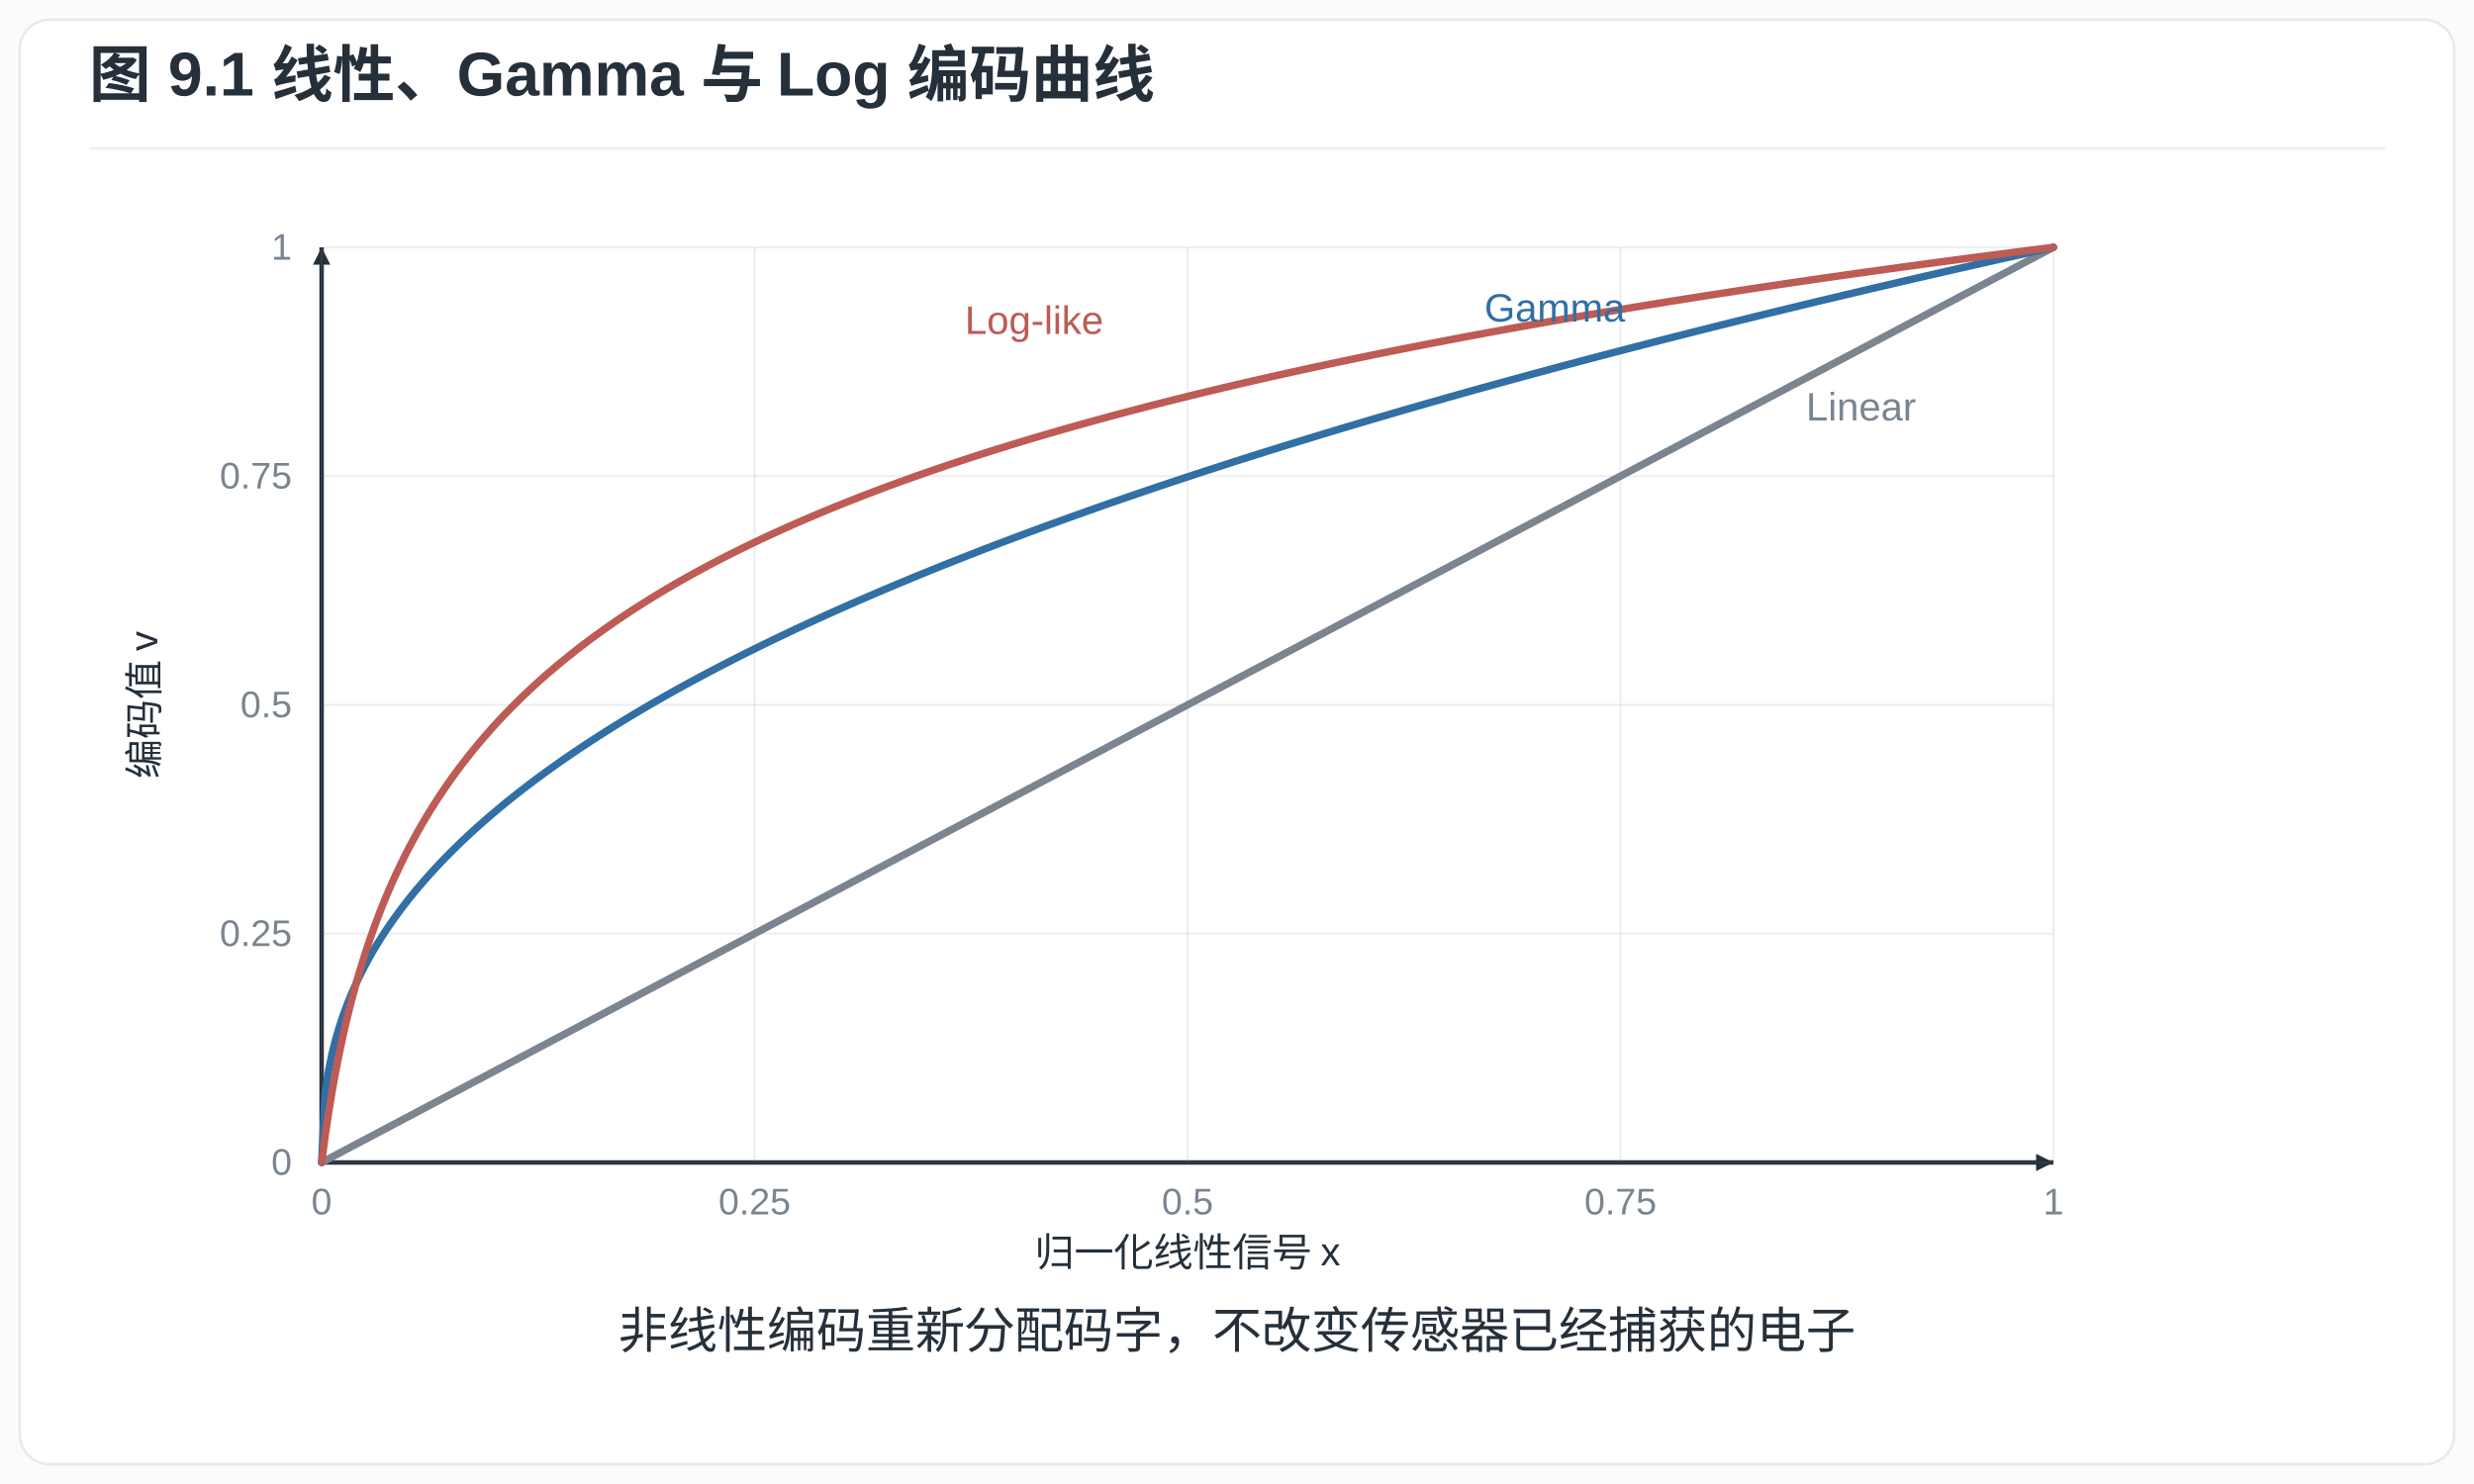
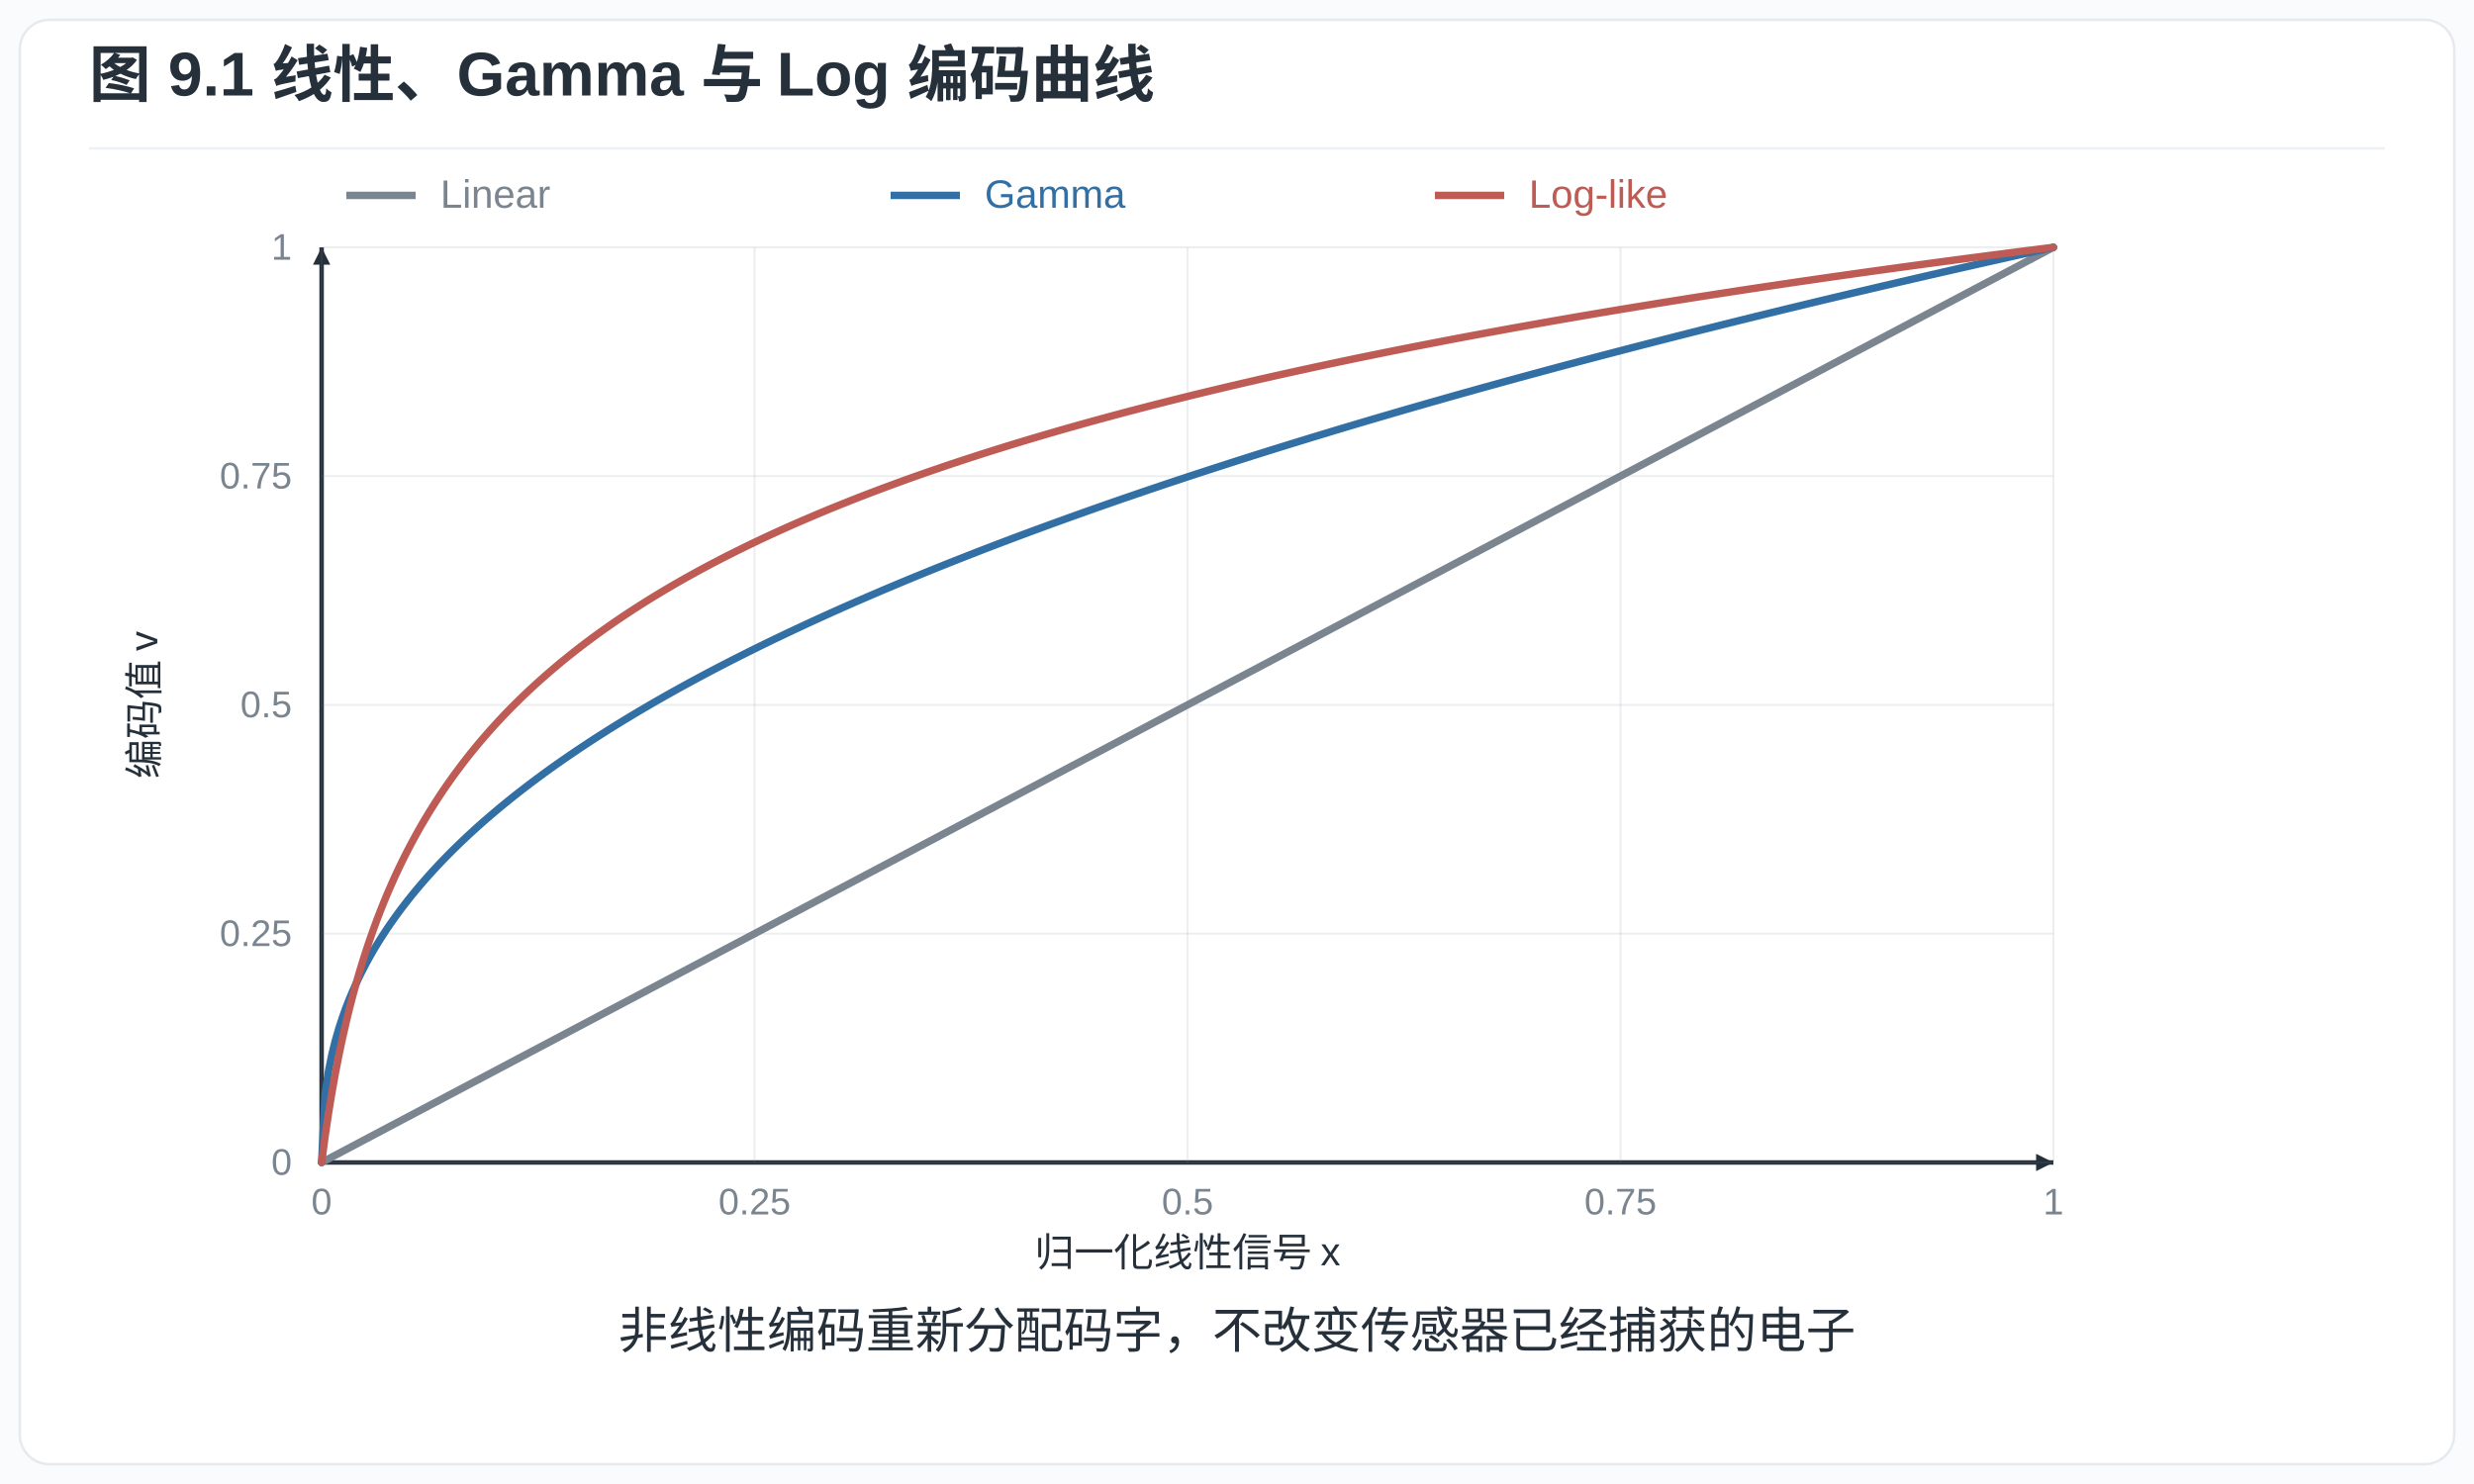
<svg xmlns="http://www.w3.org/2000/svg" width="1000" height="600" viewBox="0 0 1000 600" role="img" aria-label="图 9.1  线性、Gamma 与 Log 编码曲线">
  <defs>
    <marker id="arrow" markerWidth="9" markerHeight="9" refX="7" refY="3" orient="auto" markerUnits="strokeWidth">
      <path d="M0,0 L0,6 L8,3 z" fill="context-stroke" />
    </marker>
    <marker id="arrow-open" markerWidth="9" markerHeight="9" refX="7" refY="3" orient="auto" markerUnits="strokeWidth">
      <path d="M0,0 L8,3 L0,6" fill="none" stroke="context-stroke" />
    </marker>
  </defs>
  <rect width="1000" height="600" fill="#fafbfc" />
  <rect x="8" y="8" width="984" height="584" rx="12" fill="#fff" stroke="#e6e9ed" />
  <text x="36.00" y="39.00" fill="#25303b" font-size="25" font-weight="600" text-anchor="start" font-family="Arial, PingFang SC, Hiragino Sans GB, sans-serif">图 9.1  线性、Gamma 与 Log 编码曲线</text>
  <line x1="36.00" y1="60.00" x2="964.00" y2="60.00" stroke="#edf0f4" stroke-width="1" opacity="1.0" />
  <defs>
    <marker id="arrow-25303b-1.8" markerWidth="9" markerHeight="9" refX="8" refY="4.5" orient="auto" markerUnits="userSpaceOnUse">
      <path d="M1 1L8 4.5L1 8Z" fill="#25303b" />
    </marker>
  </defs>
  <line x1="130.00" y1="470.00" x2="830.00" y2="470.00" stroke="#25303b" stroke-width="1.8" opacity="1.0" marker-end="url(#arrow-25303b-1.8)" />
  <line x1="130.00" y1="470.00" x2="130.00" y2="100.00" stroke="#25303b" stroke-width="1.8" opacity="1.0" marker-end="url(#arrow-25303b-1.8)" />
  <text x="480.00" y="512.00" fill="#25303b" font-size="16" font-weight="400" text-anchor="middle" font-family="Arial, PingFang SC, Hiragino Sans GB, sans-serif">归一化线性信号 x</text>
  <text x="64.00" y="285.00" fill="#25303b" font-size="16" font-weight="400" text-anchor="middle" font-family="Arial, PingFang SC, Hiragino Sans GB, sans-serif" transform="rotate(-90 64 285.0)">编码值 v</text>
  <line x1="130.00" y1="100.00" x2="130.00" y2="470.00" stroke="#7a8590" stroke-width="0.8" opacity="0.14" />
  <text x="130.00" y="491.00" fill="#7a8590" font-size="15" font-weight="400" text-anchor="middle" font-family="Arial, PingFang SC, Hiragino Sans GB, sans-serif">0</text>
  <line x1="305.00" y1="100.00" x2="305.00" y2="470.00" stroke="#7a8590" stroke-width="0.8" opacity="0.14" />
  <text x="305.00" y="491.00" fill="#7a8590" font-size="15" font-weight="400" text-anchor="middle" font-family="Arial, PingFang SC, Hiragino Sans GB, sans-serif">0.25</text>
  <line x1="480.00" y1="100.00" x2="480.00" y2="470.00" stroke="#7a8590" stroke-width="0.8" opacity="0.14" />
  <text x="480.00" y="491.00" fill="#7a8590" font-size="15" font-weight="400" text-anchor="middle" font-family="Arial, PingFang SC, Hiragino Sans GB, sans-serif">0.5</text>
  <line x1="655.00" y1="100.00" x2="655.00" y2="470.00" stroke="#7a8590" stroke-width="0.8" opacity="0.14" />
  <text x="655.00" y="491.00" fill="#7a8590" font-size="15" font-weight="400" text-anchor="middle" font-family="Arial, PingFang SC, Hiragino Sans GB, sans-serif">0.75</text>
  <line x1="830.00" y1="100.00" x2="830.00" y2="470.00" stroke="#7a8590" stroke-width="0.8" opacity="0.14" />
  <text x="830.00" y="491.00" fill="#7a8590" font-size="15" font-weight="400" text-anchor="middle" font-family="Arial, PingFang SC, Hiragino Sans GB, sans-serif">1</text>
  <line x1="130.00" y1="470.00" x2="830.00" y2="470.00" stroke="#7a8590" stroke-width="0.8" opacity="0.14" />
  <text x="118.00" y="475.00" fill="#7a8590" font-size="15" font-weight="400" text-anchor="end" font-family="Arial, PingFang SC, Hiragino Sans GB, sans-serif">0</text>
  <line x1="130.00" y1="377.50" x2="830.00" y2="377.50" stroke="#7a8590" stroke-width="0.8" opacity="0.14" />
  <text x="118.00" y="382.50" fill="#7a8590" font-size="15" font-weight="400" text-anchor="end" font-family="Arial, PingFang SC, Hiragino Sans GB, sans-serif">0.25</text>
  <line x1="130.00" y1="285.00" x2="830.00" y2="285.00" stroke="#7a8590" stroke-width="0.8" opacity="0.14" />
  <text x="118.00" y="290.00" fill="#7a8590" font-size="15" font-weight="400" text-anchor="end" font-family="Arial, PingFang SC, Hiragino Sans GB, sans-serif">0.5</text>
  <line x1="130.00" y1="192.50" x2="830.00" y2="192.50" stroke="#7a8590" stroke-width="0.8" opacity="0.14" />
  <text x="118.00" y="197.50" fill="#7a8590" font-size="15" font-weight="400" text-anchor="end" font-family="Arial, PingFang SC, Hiragino Sans GB, sans-serif">0.75</text>
  <line x1="130.00" y1="100.00" x2="830.00" y2="100.00" stroke="#7a8590" stroke-width="0.8" opacity="0.14" />
  <text x="118.00" y="105.00" fill="#7a8590" font-size="15" font-weight="400" text-anchor="end" font-family="Arial, PingFang SC, Hiragino Sans GB, sans-serif">1</text>
  <polyline points="130.00,470.00 131.40,469.26 132.80,468.52 134.20,467.78 135.60,467.04 137.00,466.30 138.40,465.56 139.80,464.82 141.20,464.08 142.60,463.34 144.00,462.60 145.40,461.86 146.80,461.12 148.20,460.38 149.60,459.64 151.00,458.90 152.40,458.16 153.80,457.42 155.20,456.68 156.60,455.94 158.00,455.20 159.40,454.46 160.80,453.72 162.20,452.98 163.60,452.24 165.00,451.50 166.40,450.76 167.80,450.02 169.20,449.28 170.60,448.54 172.00,447.80 173.40,447.06 174.80,446.32 176.20,445.58 177.60,444.84 179.00,444.10 180.40,443.36 181.80,442.62 183.20,441.88 184.60,441.14 186.00,440.40 187.40,439.66 188.80,438.92 190.20,438.18 191.60,437.44 193.00,436.70 194.40,435.96 195.80,435.22 197.20,434.48 198.60,433.74 200.00,433.00 201.40,432.26 202.80,431.52 204.20,430.78 205.60,430.04 207.00,429.30 208.40,428.56 209.80,427.82 211.20,427.08 212.60,426.34 214.00,425.60 215.40,424.86 216.80,424.12 218.20,423.38 219.60,422.64 221.00,421.90 222.40,421.16 223.80,420.42 225.20,419.68 226.60,418.94 228.00,418.20 229.40,417.46 230.80,416.72 232.20,415.98 233.60,415.24 235.00,414.50 236.40,413.76 237.80,413.02 239.20,412.28 240.60,411.54 242.00,410.80 243.40,410.06 244.80,409.32 246.20,408.58 247.60,407.84 249.00,407.10 250.40,406.36 251.80,405.62 253.20,404.88 254.60,404.14 256.00,403.40 257.40,402.66 258.80,401.92 260.20,401.18 261.60,400.44 263.00,399.70 264.40,398.96 265.80,398.22 267.20,397.48 268.60,396.74 270.00,396.00 271.40,395.26 272.80,394.52 274.20,393.78 275.60,393.04 277.00,392.30 278.40,391.56 279.80,390.82 281.20,390.08 282.60,389.34 284.00,388.60 285.40,387.86 286.80,387.12 288.20,386.38 289.60,385.64 291.00,384.90 292.40,384.16 293.80,383.42 295.20,382.68 296.60,381.94 298.00,381.20 299.40,380.46 300.80,379.72 302.20,378.98 303.60,378.24 305.00,377.50 306.40,376.76 307.80,376.02 309.20,375.28 310.60,374.54 312.00,373.80 313.40,373.06 314.80,372.32 316.20,371.58 317.60,370.84 319.00,370.10 320.40,369.36 321.80,368.62 323.20,367.88 324.60,367.14 326.00,366.40 327.40,365.66 328.80,364.92 330.20,364.18 331.60,363.44 333.00,362.70 334.40,361.96 335.80,361.22 337.20,360.48 338.60,359.74 340.00,359.00 341.40,358.26 342.80,357.52 344.20,356.78 345.60,356.04 347.00,355.30 348.40,354.56 349.80,353.82 351.20,353.08 352.60,352.34 354.00,351.60 355.40,350.86 356.80,350.12 358.20,349.38 359.60,348.64 361.00,347.90 362.40,347.16 363.80,346.42 365.20,345.68 366.60,344.94 368.00,344.20 369.40,343.46 370.80,342.72 372.20,341.98 373.60,341.24 375.00,340.50 376.40,339.76 377.80,339.02 379.20,338.28 380.60,337.54 382.00,336.80 383.40,336.06 384.80,335.32 386.20,334.58 387.60,333.84 389.00,333.10 390.40,332.36 391.80,331.62 393.20,330.88 394.60,330.14 396.00,329.40 397.40,328.66 398.80,327.92 400.20,327.18 401.60,326.44 403.00,325.70 404.40,324.96 405.80,324.22 407.20,323.48 408.60,322.74 410.00,322.00 411.40,321.26 412.80,320.52 414.20,319.78 415.60,319.04 417.00,318.30 418.40,317.56 419.80,316.82 421.20,316.08 422.60,315.34 424.00,314.60 425.40,313.86 426.80,313.12 428.20,312.38 429.60,311.64 431.00,310.90 432.40,310.16 433.80,309.42 435.20,308.68 436.60,307.94 438.00,307.20 439.40,306.46 440.80,305.72 442.20,304.98 443.60,304.24 445.00,303.50 446.40,302.76 447.80,302.02 449.20,301.28 450.60,300.54 452.00,299.80 453.40,299.06 454.80,298.32 456.20,297.58 457.60,296.84 459.00,296.10 460.40,295.36 461.80,294.62 463.20,293.88 464.60,293.14 466.00,292.40 467.40,291.66 468.80,290.92 470.20,290.18 471.60,289.44 473.00,288.70 474.40,287.96 475.80,287.22 477.20,286.48 478.60,285.74 480.00,285.00 481.40,284.26 482.80,283.52 484.20,282.78 485.60,282.04 487.00,281.30 488.40,280.56 489.80,279.82 491.20,279.08 492.60,278.34 494.00,277.60 495.40,276.86 496.80,276.12 498.20,275.38 499.60,274.64 501.00,273.90 502.40,273.16 503.80,272.42 505.20,271.68 506.60,270.94 508.00,270.20 509.40,269.46 510.80,268.72 512.20,267.98 513.60,267.24 515.00,266.50 516.40,265.76 517.80,265.02 519.20,264.28 520.60,263.54 522.00,262.80 523.40,262.06 524.80,261.32 526.20,260.58 527.60,259.84 529.00,259.10 530.40,258.36 531.80,257.62 533.20,256.88 534.60,256.14 536.00,255.40 537.40,254.66 538.80,253.92 540.20,253.18 541.60,252.44 543.00,251.70 544.40,250.96 545.80,250.22 547.20,249.48 548.60,248.74 550.00,248.00 551.40,247.26 552.80,246.52 554.20,245.78 555.60,245.04 557.00,244.30 558.40,243.56 559.80,242.82 561.20,242.08 562.60,241.34 564.00,240.60 565.40,239.86 566.80,239.12 568.20,238.38 569.60,237.64 571.00,236.90 572.40,236.16 573.80,235.42 575.20,234.68 576.60,233.94 578.00,233.20 579.40,232.46 580.80,231.72 582.20,230.98 583.60,230.24 585.00,229.50 586.40,228.76 587.80,228.02 589.20,227.28 590.60,226.54 592.00,225.80 593.40,225.06 594.80,224.32 596.20,223.58 597.60,222.84 599.00,222.10 600.40,221.36 601.80,220.62 603.20,219.88 604.60,219.14 606.00,218.40 607.40,217.66 608.80,216.92 610.20,216.18 611.60,215.44 613.00,214.70 614.40,213.96 615.80,213.22 617.20,212.48 618.60,211.74 620.00,211.00 621.40,210.26 622.80,209.52 624.20,208.78 625.60,208.04 627.00,207.30 628.40,206.56 629.80,205.82 631.20,205.08 632.60,204.34 634.00,203.60 635.40,202.86 636.80,202.12 638.20,201.38 639.60,200.64 641.00,199.90 642.40,199.16 643.80,198.42 645.20,197.68 646.60,196.94 648.00,196.20 649.40,195.46 650.80,194.72 652.20,193.98 653.60,193.24 655.00,192.50 656.40,191.76 657.80,191.02 659.20,190.28 660.60,189.54 662.00,188.80 663.40,188.06 664.80,187.32 666.20,186.58 667.60,185.84 669.00,185.10 670.40,184.36 671.80,183.62 673.20,182.88 674.60,182.14 676.00,181.40 677.40,180.66 678.80,179.92 680.20,179.18 681.60,178.44 683.00,177.70 684.40,176.96 685.80,176.22 687.20,175.48 688.60,174.74 690.00,174.00 691.40,173.26 692.80,172.52 694.20,171.78 695.60,171.04 697.00,170.30 698.40,169.56 699.80,168.82 701.20,168.08 702.60,167.34 704.00,166.60 705.40,165.86 706.80,165.12 708.20,164.38 709.60,163.64 711.00,162.90 712.40,162.16 713.80,161.42 715.20,160.68 716.60,159.94 718.00,159.20 719.40,158.46 720.80,157.72 722.20,156.98 723.60,156.24 725.00,155.50 726.40,154.76 727.80,154.02 729.20,153.28 730.60,152.54 732.00,151.80 733.40,151.06 734.80,150.32 736.20,149.58 737.60,148.84 739.00,148.10 740.40,147.36 741.80,146.62 743.20,145.88 744.60,145.14 746.00,144.40 747.40,143.66 748.80,142.92 750.20,142.18 751.60,141.44 753.00,140.70 754.40,139.96 755.80,139.22 757.20,138.48 758.60,137.74 760.00,137.00 761.40,136.26 762.80,135.52 764.20,134.78 765.60,134.04 767.00,133.30 768.40,132.56 769.80,131.82 771.20,131.08 772.60,130.34 774.00,129.60 775.40,128.86 776.80,128.12 778.20,127.38 779.60,126.64 781.00,125.90 782.40,125.16 783.80,124.42 785.20,123.68 786.60,122.94 788.00,122.20 789.40,121.46 790.80,120.72 792.20,119.98 793.60,119.24 795.00,118.50 796.40,117.76 797.80,117.02 799.20,116.28 800.60,115.54 802.00,114.80 803.40,114.06 804.80,113.32 806.20,112.58 807.60,111.84 809.00,111.10 810.40,110.36 811.80,109.62 813.20,108.88 814.60,108.14 816.00,107.40 817.40,106.66 818.80,105.92 820.20,105.18 821.60,104.44 823.00,103.70 824.40,102.96 825.80,102.22 827.20,101.48 828.60,100.74 830.00,100.00" fill="none" stroke="#7a8590" stroke-width="3" stroke-linejoin="round" stroke-linecap="round" opacity="1.0" />
  <polyline points="130.00,470.00 131.40,442.23 132.80,432.93 134.20,426.10 135.60,420.51 137.00,415.69 138.40,411.40 139.80,407.52 141.20,403.94 142.60,400.62 144.00,397.51 145.40,394.57 146.80,391.79 148.20,389.13 149.60,386.60 151.00,384.16 152.40,381.82 153.80,379.57 155.20,377.39 156.60,375.28 158.00,373.23 159.40,371.25 160.80,369.31 162.20,367.43 163.60,365.60 165.00,363.80 166.40,362.05 167.80,360.34 169.20,358.67 170.60,357.03 172.00,355.42 173.40,353.85 174.80,352.30 176.20,350.78 177.60,349.29 179.00,347.82 180.40,346.38 181.80,344.96 183.20,343.56 184.60,342.19 186.00,340.83 187.40,339.50 188.80,338.18 190.20,336.88 191.60,335.60 193.00,334.33 194.40,333.09 195.80,331.85 197.20,330.64 198.60,329.43 200.00,328.25 201.40,327.07 202.80,325.91 204.20,324.76 205.60,323.63 207.00,322.50 208.40,321.39 209.80,320.29 211.20,319.20 212.60,318.13 214.00,317.06 215.40,316.00 216.80,314.95 218.20,313.92 219.60,312.89 221.00,311.87 222.40,310.86 223.80,309.86 225.20,308.87 226.60,307.89 228.00,306.91 229.40,305.95 230.80,304.99 232.20,304.04 233.60,303.09 235.00,302.16 236.40,301.23 237.80,300.31 239.20,299.39 240.60,298.48 242.00,297.58 243.40,296.69 244.80,295.80 246.20,294.92 247.60,294.04 249.00,293.17 250.40,292.31 251.80,291.45 253.20,290.60 254.60,289.75 256.00,288.91 257.40,288.07 258.80,287.24 260.20,286.42 261.60,285.60 263.00,284.78 264.40,283.97 265.80,283.17 267.20,282.37 268.60,281.57 270.00,280.78 271.40,280.00 272.80,279.21 274.20,278.44 275.60,277.66 277.00,276.90 278.40,276.13 279.80,275.37 281.20,274.62 282.60,273.86 284.00,273.12 285.40,272.37 286.80,271.63 288.20,270.90 289.60,270.16 291.00,269.44 292.40,268.71 293.80,267.99 295.20,267.27 296.60,266.56 298.00,265.85 299.40,265.14 300.80,264.44 302.20,263.74 303.60,263.04 305.00,262.34 306.40,261.65 307.80,260.97 309.20,260.28 310.60,259.60 312.00,258.92 313.40,258.25 314.80,257.58 316.20,256.91 317.60,256.24 319.00,255.58 320.40,254.92 321.80,254.26 323.20,253.61 324.60,252.95 326.00,252.30 327.40,251.66 328.80,251.01 330.20,250.37 331.60,249.73 333.00,249.10 334.40,248.46 335.80,247.83 337.20,247.20 338.60,246.58 340.00,245.95 341.40,245.33 342.80,244.71 344.20,244.10 345.60,243.48 347.00,242.87 348.40,242.26 349.80,241.66 351.20,241.05 352.60,240.45 354.00,239.85 355.40,239.25 356.80,238.65 358.20,238.06 359.60,237.47 361.00,236.88 362.40,236.29 363.80,235.71 365.20,235.12 366.60,234.54 368.00,233.96 369.40,233.38 370.80,232.81 372.20,232.23 373.60,231.66 375.00,231.09 376.40,230.52 377.80,229.96 379.20,229.39 380.60,228.83 382.00,228.27 383.40,227.71 384.80,227.16 386.20,226.60 387.60,226.05 389.00,225.50 390.40,224.95 391.80,224.40 393.20,223.85 394.60,223.31 396.00,222.76 397.40,222.22 398.80,221.68 400.20,221.14 401.60,220.61 403.00,220.07 404.40,219.54 405.80,219.01 407.20,218.48 408.60,217.95 410.00,217.42 411.40,216.90 412.80,216.37 414.20,215.85 415.60,215.33 417.00,214.81 418.40,214.29 419.80,213.78 421.20,213.26 422.60,212.75 424.00,212.24 425.40,211.73 426.80,211.22 428.20,210.71 429.60,210.20 431.00,209.70 432.40,209.19 433.80,208.69 435.20,208.19 436.60,207.69 438.00,207.19 439.40,206.69 440.80,206.20 442.20,205.70 443.60,205.21 445.00,204.72 446.40,204.23 447.80,203.74 449.20,203.25 450.60,202.76 452.00,202.28 453.40,201.79 454.80,201.31 456.20,200.83 457.60,200.35 459.00,199.87 460.40,199.39 461.80,198.91 463.20,198.44 464.60,197.96 466.00,197.49 467.40,197.02 468.80,196.54 470.20,196.07 471.60,195.60 473.00,195.14 474.40,194.67 475.80,194.20 477.20,193.74 478.60,193.28 480.00,192.81 481.40,192.35 482.80,191.89 484.20,191.43 485.60,190.97 487.00,190.52 488.40,190.06 489.80,189.61 491.20,189.15 492.60,188.70 494.00,188.25 495.40,187.80 496.80,187.35 498.20,186.90 499.60,186.45 501.00,186.00 502.40,185.56 503.80,185.11 505.20,184.67 506.60,184.22 508.00,183.78 509.40,183.34 510.80,182.90 512.20,182.46 513.60,182.02 515.00,181.58 516.40,181.15 517.80,180.71 519.20,180.28 520.60,179.84 522.00,179.41 523.40,178.98 524.80,178.55 526.20,178.12 527.60,177.69 529.00,177.26 530.40,176.83 531.80,176.41 533.20,175.98 534.60,175.55 536.00,175.13 537.40,174.71 538.80,174.28 540.20,173.86 541.60,173.44 543.00,173.02 544.40,172.60 545.80,172.19 547.20,171.77 548.60,171.35 550.00,170.94 551.40,170.52 552.80,170.11 554.20,169.69 555.60,169.28 557.00,168.87 558.40,168.46 559.80,168.05 561.20,167.64 562.60,167.23 564.00,166.82 565.40,166.41 566.80,166.01 568.20,165.60 569.60,165.20 571.00,164.79 572.40,164.39 573.80,163.99 575.20,163.59 576.60,163.18 578.00,162.78 579.40,162.38 580.80,161.99 582.20,161.59 583.60,161.19 585.00,160.79 586.40,160.40 587.80,160.00 589.20,159.61 590.60,159.21 592.00,158.82 593.40,158.43 594.80,158.04 596.20,157.64 597.60,157.25 599.00,156.86 600.40,156.47 601.80,156.09 603.20,155.70 604.60,155.31 606.00,154.93 607.40,154.54 608.80,154.15 610.20,153.77 611.60,153.39 613.00,153.00 614.40,152.62 615.80,152.24 617.20,151.86 618.60,151.48 620.00,151.10 621.40,150.72 622.80,150.34 624.20,149.96 625.60,149.58 627.00,149.21 628.40,148.83 629.80,148.45 631.20,148.08 632.60,147.70 634.00,147.33 635.40,146.96 636.80,146.59 638.20,146.21 639.60,145.84 641.00,145.47 642.40,145.10 643.80,144.73 645.20,144.36 646.60,143.99 648.00,143.63 649.40,143.26 650.80,142.89 652.20,142.53 653.60,142.16 655.00,141.80 656.40,141.43 657.80,141.07 659.20,140.70 660.60,140.34 662.00,139.98 663.40,139.62 664.80,139.26 666.20,138.90 667.60,138.54 669.00,138.18 670.40,137.82 671.80,137.46 673.20,137.10 674.60,136.75 676.00,136.39 677.40,136.03 678.80,135.68 680.20,135.32 681.60,134.97 683.00,134.61 684.40,134.26 685.80,133.91 687.20,133.55 688.60,133.20 690.00,132.85 691.40,132.50 692.80,132.15 694.20,131.80 695.60,131.45 697.00,131.10 698.40,130.75 699.80,130.40 701.20,130.06 702.60,129.71 704.00,129.36 705.40,129.02 706.80,128.67 708.20,128.33 709.60,127.98 711.00,127.64 712.40,127.30 713.80,126.95 715.20,126.61 716.60,126.27 718.00,125.93 719.40,125.59 720.80,125.24 722.20,124.90 723.60,124.56 725.00,124.23 726.40,123.89 727.80,123.55 729.20,123.21 730.60,122.87 732.00,122.54 733.40,122.20 734.80,121.86 736.20,121.53 737.60,121.19 739.00,120.86 740.40,120.52 741.80,120.19 743.20,119.86 744.60,119.52 746.00,119.19 747.40,118.86 748.80,118.53 750.20,118.20 751.60,117.87 753.00,117.54 754.40,117.21 755.80,116.88 757.20,116.55 758.60,116.22 760.00,115.89 761.40,115.56 762.80,115.24 764.20,114.91 765.60,114.58 767.00,114.26 768.40,113.93 769.80,113.61 771.20,113.28 772.60,112.96 774.00,112.63 775.40,112.31 776.80,111.99 778.20,111.66 779.60,111.34 781.00,111.02 782.40,110.70 783.80,110.38 785.20,110.06 786.60,109.74 788.00,109.42 789.40,109.10 790.80,108.78 792.20,108.46 793.60,108.14 795.00,107.82 796.40,107.51 797.80,107.19 799.20,106.87 800.60,106.56 802.00,106.24 803.40,105.92 804.80,105.61 806.20,105.29 807.60,104.98 809.00,104.67 810.40,104.35 811.80,104.04 813.20,103.73 814.60,103.41 816.00,103.10 817.40,102.79 818.80,102.48 820.20,102.17 821.60,101.86 823.00,101.55 824.40,101.24 825.80,100.93 827.20,100.62 828.60,100.31 830.00,100.00" fill="none" stroke="#316fa4" stroke-width="3" stroke-linejoin="round" stroke-linecap="round" opacity="1.0" />
  <polyline points="130.00,470.00 131.40,459.44 132.80,450.01 134.20,441.47 135.60,433.69 137.00,426.53 138.40,419.91 139.80,413.74 141.20,407.98 142.60,402.56 144.00,397.46 145.40,392.63 146.80,388.06 148.20,383.70 149.60,379.55 151.00,375.58 152.40,371.79 153.80,368.15 155.20,364.65 156.60,361.28 158.00,358.04 159.40,354.91 160.80,351.89 162.20,348.96 163.60,346.13 165.00,343.39 166.40,340.73 167.80,338.15 169.20,335.64 170.60,333.19 172.00,330.82 173.40,328.50 174.80,326.25 176.20,324.05 177.60,321.90 179.00,319.80 180.40,317.75 181.80,315.75 183.20,313.79 184.60,311.88 186.00,310.00 187.40,308.17 188.80,306.37 190.20,304.60 191.60,302.87 193.00,301.18 194.40,299.51 195.80,297.88 197.20,296.27 198.60,294.70 200.00,293.15 201.40,291.62 202.80,290.13 204.20,288.65 205.60,287.21 207.00,285.78 208.40,284.38 209.80,283.00 211.20,281.64 212.60,280.30 214.00,278.98 215.40,277.68 216.80,276.40 218.20,275.14 219.60,273.89 221.00,272.66 222.40,271.45 223.80,270.26 225.20,269.08 226.60,267.91 228.00,266.76 229.40,265.63 230.80,264.51 232.20,263.40 233.60,262.31 235.00,261.23 236.40,260.17 237.80,259.11 239.20,258.07 240.60,257.04 242.00,256.02 243.40,255.02 244.80,254.02 246.20,253.04 247.60,252.07 249.00,251.10 250.40,250.15 251.80,249.21 253.20,248.28 254.60,247.35 256.00,246.44 257.40,245.54 258.80,244.64 260.20,243.76 261.60,242.88 263.00,242.01 264.40,241.15 265.80,240.30 267.20,239.46 268.60,238.62 270.00,237.79 271.40,236.97 272.80,236.16 274.20,235.35 275.60,234.55 277.00,233.76 278.40,232.98 279.80,232.20 281.20,231.43 282.60,230.67 284.00,229.91 285.40,229.16 286.80,228.41 288.20,227.67 289.60,226.94 291.00,226.22 292.40,225.49 293.80,224.78 295.20,224.07 296.60,223.37 298.00,222.67 299.40,221.98 300.80,221.29 302.20,220.61 303.60,219.93 305.00,219.26 306.40,218.59 307.80,217.93 309.20,217.27 310.60,216.62 312.00,215.97 313.40,215.33 314.80,214.69 316.20,214.06 317.60,213.43 319.00,212.81 320.40,212.18 321.80,211.57 323.20,210.96 324.60,210.35 326.00,209.75 327.40,209.15 328.80,208.55 330.20,207.96 331.60,207.37 333.00,206.79 334.40,206.21 335.80,205.63 337.20,205.06 338.60,204.49 340.00,203.93 341.40,203.37 342.80,202.81 344.20,202.25 345.60,201.70 347.00,201.15 348.40,200.61 349.80,200.07 351.20,199.53 352.60,199.00 354.00,198.47 355.40,197.94 356.80,197.41 358.20,196.89 359.60,196.37 361.00,195.86 362.40,195.34 363.80,194.83 365.20,194.32 366.60,193.82 368.00,193.32 369.40,192.82 370.80,192.32 372.20,191.83 373.60,191.34 375.00,190.85 376.40,190.37 377.80,189.89 379.20,189.41 380.60,188.93 382.00,188.45 383.40,187.98 384.80,187.51 386.20,187.05 387.60,186.58 389.00,186.12 390.40,185.66 391.80,185.20 393.20,184.75 394.60,184.29 396.00,183.84 397.40,183.39 398.80,182.95 400.20,182.50 401.60,182.06 403.00,181.62 404.40,181.19 405.80,180.75 407.20,180.32 408.60,179.89 410.00,179.46 411.40,179.03 412.80,178.61 414.20,178.18 415.60,177.76 417.00,177.34 418.40,176.93 419.80,176.51 421.20,176.10 422.60,175.69 424.00,175.28 425.40,174.87 426.80,174.47 428.20,174.06 429.60,173.66 431.00,173.26 432.40,172.86 433.80,172.47 435.20,172.07 436.60,171.68 438.00,171.29 439.40,170.90 440.80,170.51 442.20,170.12 443.60,169.74 445.00,169.36 446.40,168.98 447.80,168.60 449.20,168.22 450.60,167.84 452.00,167.47 453.40,167.09 454.80,166.72 456.20,166.35 457.60,165.98 459.00,165.62 460.40,165.25 461.80,164.89 463.20,164.53 464.60,164.16 466.00,163.81 467.40,163.45 468.80,163.09 470.20,162.74 471.60,162.38 473.00,162.03 474.40,161.68 475.80,161.33 477.20,160.98 478.60,160.63 480.00,160.29 481.40,159.94 482.80,159.60 484.20,159.26 485.60,158.92 487.00,158.58 488.40,158.24 489.80,157.91 491.20,157.57 492.60,157.24 494.00,156.90 495.40,156.57 496.80,156.24 498.20,155.91 499.60,155.58 501.00,155.26 502.40,154.93 503.80,154.61 505.20,154.29 506.60,153.96 508.00,153.64 509.40,153.32 510.80,153.01 512.20,152.69 513.60,152.37 515.00,152.06 516.40,151.74 517.80,151.43 519.20,151.12 520.60,150.81 522.00,150.50 523.40,150.19 524.80,149.88 526.20,149.58 527.60,149.27 529.00,148.97 530.40,148.66 531.80,148.36 533.20,148.06 534.60,147.76 536.00,147.46 537.40,147.16 538.80,146.87 540.20,146.57 541.60,146.27 543.00,145.98 544.40,145.69 545.80,145.40 547.20,145.10 548.60,144.81 550.00,144.52 551.40,144.24 552.80,143.95 554.20,143.66 555.60,143.38 557.00,143.09 558.40,142.81 559.80,142.52 561.20,142.24 562.60,141.96 564.00,141.68 565.40,141.40 566.80,141.12 568.20,140.85 569.60,140.57 571.00,140.29 572.40,140.02 573.80,139.74 575.20,139.47 576.60,139.20 578.00,138.93 579.40,138.66 580.80,138.39 582.20,138.12 583.60,137.85 585.00,137.58 586.40,137.31 587.80,137.05 589.20,136.78 590.60,136.52 592.00,136.25 593.40,135.99 594.80,135.73 596.20,135.47 597.60,135.21 599.00,134.95 600.40,134.69 601.80,134.43 603.20,134.17 604.60,133.92 606.00,133.66 607.40,133.40 608.80,133.15 610.20,132.90 611.60,132.64 613.00,132.39 614.40,132.14 615.80,131.89 617.20,131.64 618.60,131.39 620.00,131.14 621.40,130.89 622.80,130.64 624.20,130.40 625.60,130.15 627.00,129.90 628.40,129.66 629.80,129.42 631.20,129.17 632.60,128.93 634.00,128.69 635.40,128.45 636.80,128.20 638.20,127.96 639.60,127.72 641.00,127.49 642.40,127.25 643.80,127.01 645.20,126.77 646.60,126.54 648.00,126.30 649.40,126.07 650.80,125.83 652.20,125.60 653.60,125.36 655.00,125.13 656.40,124.90 657.80,124.67 659.20,124.44 660.60,124.21 662.00,123.98 663.40,123.75 664.80,123.52 666.20,123.29 667.60,123.07 669.00,122.84 670.40,122.61 671.80,122.39 673.20,122.16 674.60,121.94 676.00,121.71 677.40,121.49 678.80,121.27 680.20,121.05 681.60,120.82 683.00,120.60 684.40,120.38 685.80,120.16 687.20,119.94 688.60,119.72 690.00,119.51 691.40,119.29 692.80,119.07 694.20,118.85 695.60,118.64 697.00,118.42 698.40,118.21 699.80,117.99 701.20,117.78 702.60,117.56 704.00,117.35 705.40,117.14 706.80,116.93 708.20,116.71 709.60,116.50 711.00,116.29 712.40,116.08 713.80,115.87 715.20,115.66 716.60,115.46 718.00,115.25 719.40,115.04 720.80,114.83 722.20,114.63 723.60,114.42 725.00,114.21 726.40,114.01 727.80,113.80 729.20,113.60 730.60,113.40 732.00,113.19 733.40,112.99 734.80,112.79 736.20,112.58 737.60,112.38 739.00,112.18 740.40,111.98 741.80,111.78 743.20,111.58 744.60,111.38 746.00,111.18 747.40,110.99 748.80,110.79 750.20,110.59 751.60,110.39 753.00,110.20 754.40,110.00 755.80,109.80 757.20,109.61 758.60,109.41 760.00,109.22 761.40,109.03 762.80,108.83 764.20,108.64 765.60,108.45 767.00,108.25 768.40,108.06 769.80,107.87 771.20,107.68 772.60,107.49 774.00,107.30 775.40,107.11 776.80,106.92 778.20,106.73 779.60,106.54 781.00,106.35 782.40,106.16 783.80,105.98 785.20,105.79 786.60,105.60 788.00,105.42 789.40,105.23 790.80,105.04 792.20,104.86 793.60,104.67 795.00,104.49 796.40,104.31 797.80,104.12 799.20,103.94 800.60,103.76 802.00,103.57 803.40,103.39 804.80,103.21 806.20,103.03 807.60,102.85 809.00,102.67 810.40,102.49 811.80,102.31 813.20,102.13 814.60,101.95 816.00,101.77 817.40,101.59 818.80,101.41 820.20,101.23 821.60,101.06 823.00,100.88 824.40,100.70 825.80,100.53 827.20,100.35 828.60,100.18 830.00,100.00" fill="none" stroke="#bd5b54" stroke-width="3" stroke-linejoin="round" stroke-linecap="round" opacity="1.0" />
-   <text x="730.00" y="170.00" fill="#7a8590" font-size="16" font-weight="400" text-anchor="start" font-family="Arial, PingFang SC, Hiragino Sans GB, sans-serif">Linear</text>
-   <text x="600.00" y="130.00" fill="#316fa4" font-size="16" font-weight="400" text-anchor="start" font-family="Arial, PingFang SC, Hiragino Sans GB, sans-serif">Gamma</text>
-   <text x="390.00" y="135.00" fill="#bd5b54" font-size="16" font-weight="400" text-anchor="start" font-family="Arial, PingFang SC, Hiragino Sans GB, sans-serif">Log-like</text>
+   <line x1="140.00" y1="79.00" x2="168.00" y2="79.00" stroke="#7a8590" stroke-width="3" opacity="1.0" />
+   <text x="178.00" y="84.00" fill="#7a8590" font-size="16" font-weight="400" text-anchor="start" font-family="Arial, PingFang SC, Hiragino Sans GB, sans-serif">Linear</text>
+   <line x1="360.00" y1="79.00" x2="388.00" y2="79.00" stroke="#316fa4" stroke-width="3" opacity="1.0" />
+   <text x="398.00" y="84.00" fill="#316fa4" font-size="16" font-weight="400" text-anchor="start" font-family="Arial, PingFang SC, Hiragino Sans GB, sans-serif">Gamma</text>
+   <line x1="580.00" y1="79.00" x2="608.00" y2="79.00" stroke="#bd5b54" stroke-width="3" opacity="1.0" />
+   <text x="618.00" y="84.00" fill="#bd5b54" font-size="16" font-weight="400" text-anchor="start" font-family="Arial, PingFang SC, Hiragino Sans GB, sans-serif">Log-like</text>
  <text x="500.00" y="545.00" fill="#25303b" font-size="20" font-weight="400" text-anchor="middle" font-family="Arial, PingFang SC, Hiragino Sans GB, sans-serif">非线性编码重新分配码字，不改变传感器已经捕获的电子</text>
</svg>
